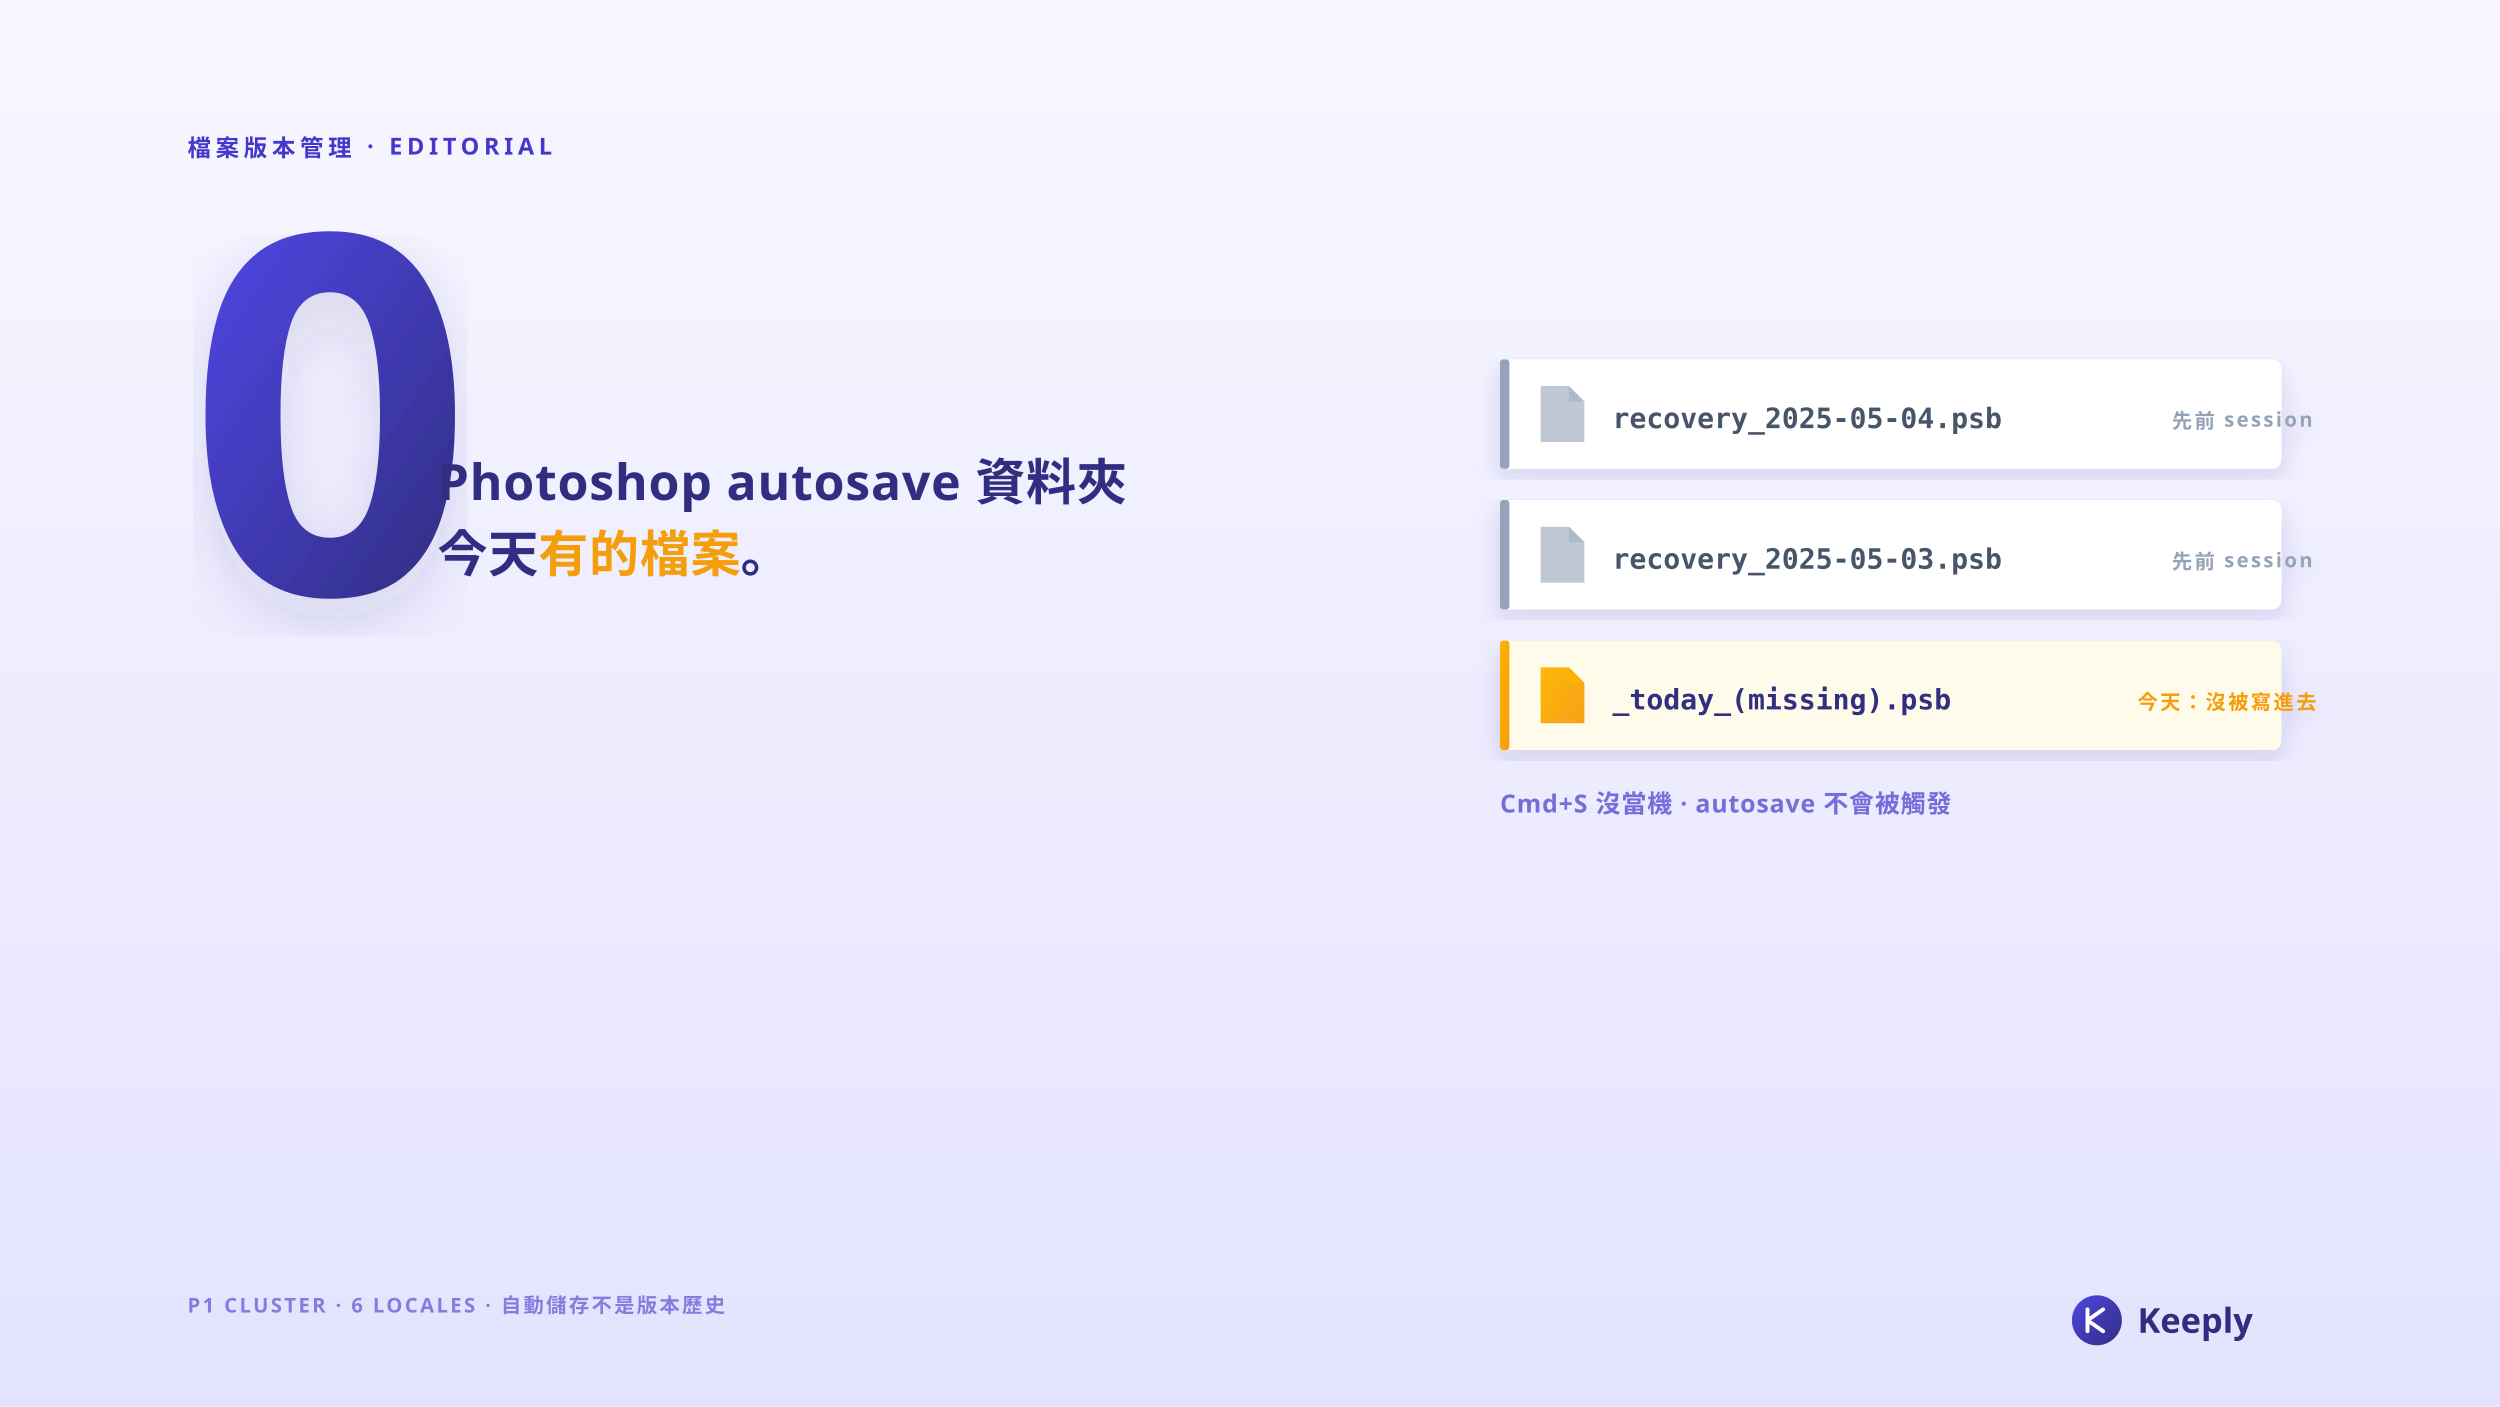
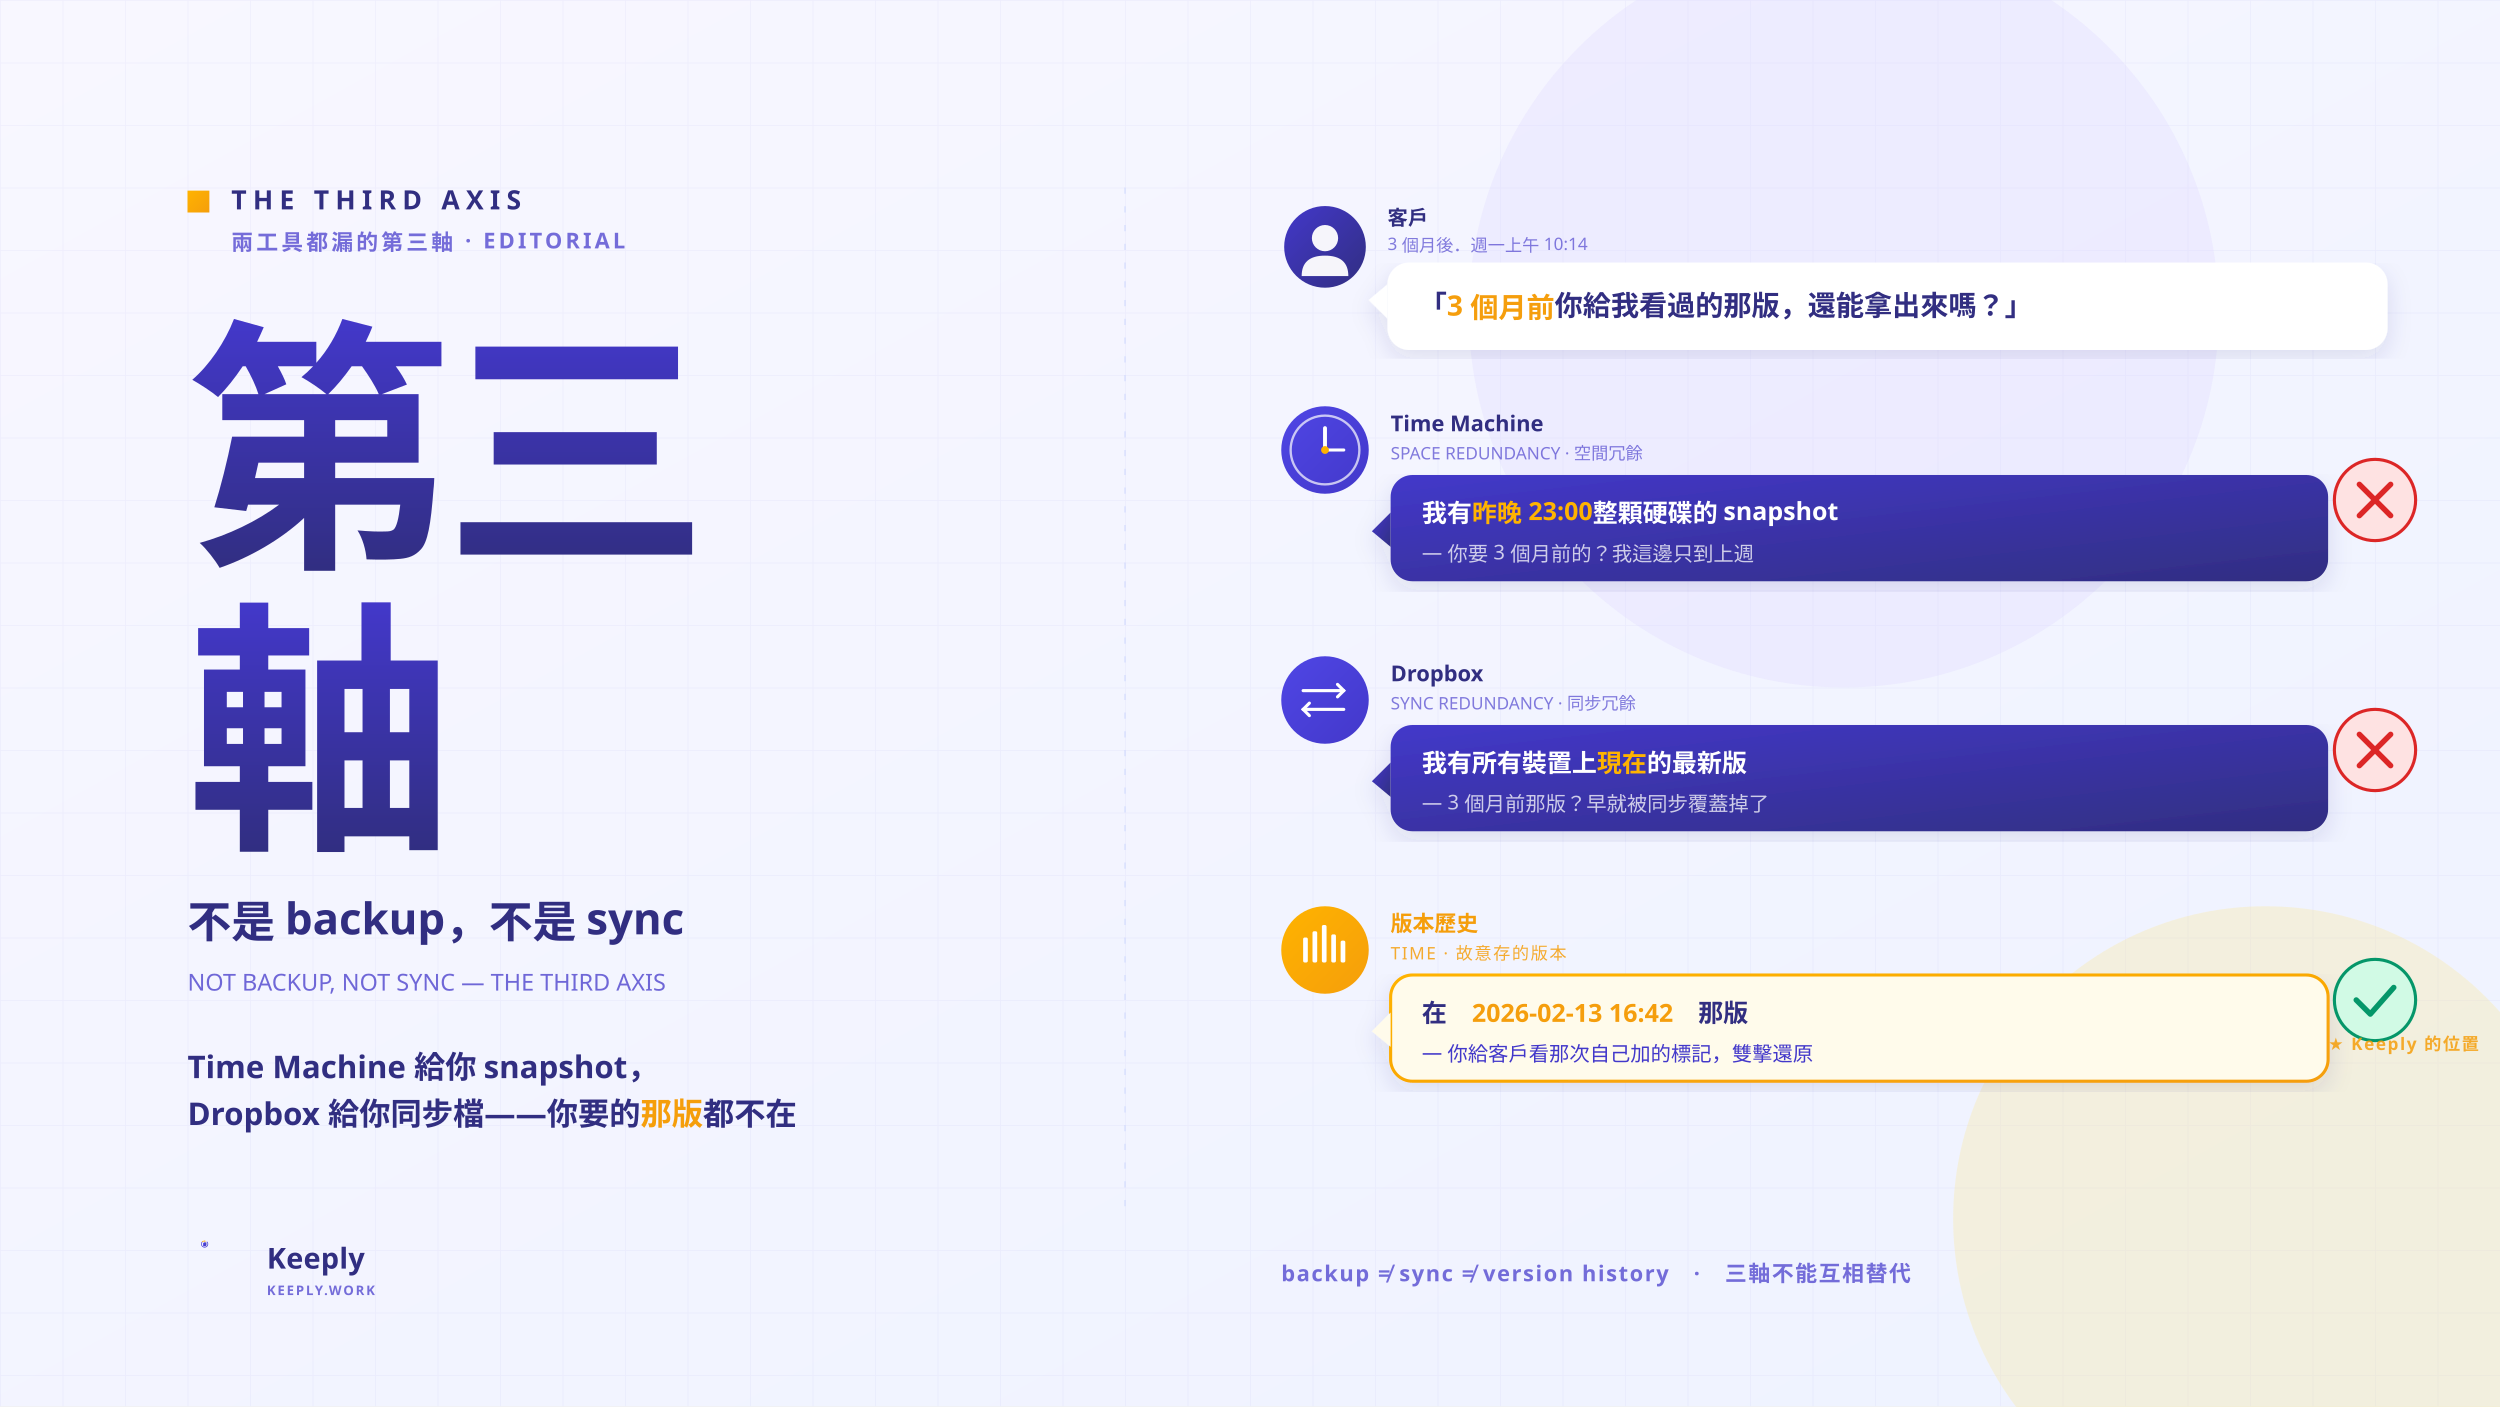
<svg xmlns="http://www.w3.org/2000/svg" viewBox="0 0 1600 900" fill="none" font-family="'Noto Sans TC','PingFang TC','Microsoft JhengHei',system-ui,sans-serif">
  <defs>
    <linearGradient id="grad-indigo" x1="0" y1="0" x2="1" y2="1">
      <stop offset="0" stop-color="#4F46E5" />
+       <stop offset="1" stop-color="#4338CA" />
+     </linearGradient>
+     <linearGradient id="grad-indigo-deep" x1="0" y1="0" x2="1" y2="1">
+       <stop offset="0" stop-color="#4338CA" />
      <stop offset="1" stop-color="#312E81" />
    </linearGradient>
    <linearGradient id="grad-amber" x1="0" y1="0" x2="1" y2="1">
      <stop offset="0" stop-color="#FFB300" />
      <stop offset="1" stop-color="#F59E0B" />
    </linearGradient>
-     <linearGradient id="grad-paper" x1="0" y1="0" x2="0" y2="1">
+     <linearGradient id="grad-paper" x1="0" y1="0" x2="1" y2="1">
      <stop offset="0" stop-color="#F8F7FF" />
-       <stop offset="1" stop-color="#E4E3FF" />
+       <stop offset="1" stop-color="#EEF2FF" />
    </linearGradient>
-     <symbol id="doc-icon-amber" viewBox="0 0 32 36">
-       <path d="M2 0 L20 0 L30 10 L30 36 L2 36 Z" fill="url(#grad-amber)" opacity="0.95" />
-       <path d="M20 0 L30 10 L20 10 Z" fill="#FFB300" opacity="0.7" />
-     </symbol>
-     <symbol id="doc-icon-gray" viewBox="0 0 32 36">
-       <path d="M2 0 L20 0 L30 10 L30 36 L2 36 Z" fill="#94A3B8" opacity="0.6" />
-       <path d="M20 0 L30 10 L20 10 Z" fill="#94A3B8" opacity="0.4" />
-     </symbol>
-     <symbol id="keeply-lockup" viewBox="0 0 200 50">
-       <circle cx="22" cy="25" r="16" fill="url(#grad-indigo)" />
-       <path d="M16 18 L16 32 M16 25 L26 18 M16 25 L26 32" stroke="white" stroke-width="2.5" fill="none" stroke-linecap="round" />
-       <text x="48" y="33" font-size="22" font-weight="800" fill="#312E81">Keeply</text>
-     </symbol>
+     <linearGradient id="grad-number" x1="0" y1="0" x2="0" y2="1">
+       <stop offset="0" stop-color="#4338CA" />
+       <stop offset="1" stop-color="#312E81" />
+     </linearGradient>
+     <pattern id="pat-grid" x="0" y="0" width="40" height="40" patternUnits="userSpaceOnUse">
+       <path d="M 40 0 L 0 0 0 40" fill="none" stroke="#4338CA" stroke-width="1" opacity="0.05" />
+     </pattern>
    <filter id="soft-shadow" x="-10%" y="-10%" width="120%" height="120%">
-       <feDropShadow dx="0" dy="6" stdDeviation="8" flood-color="#312E81" flood-opacity="0.15" />
-     </filter>
-     <filter id="hero-shadow" x="-5%" y="-5%" width="110%" height="115%">
-       <feDropShadow dx="0" dy="14" stdDeviation="20" flood-color="#312E81" flood-opacity="0.15" />
+       <feDropShadow dx="0" dy="6" stdDeviation="8" flood-color="#312E81" flood-opacity="0.12" />
    </filter>
  </defs>
+   <symbol id="keeply-mark" viewBox="0 0 512 512">
+     <path d="M396 129C429 159 448 200 448 255C448 363 360 451 252 451C145 451 58 368 56 263C55 206 75 158 111 123" stroke="url(#grad-indigo)" stroke-width="44" stroke-linecap="round" fill="none" />
+     <path d="M111 123C145 91 190 72 239 72C253 72 265 73 278 76" stroke="url(#grad-amber)" stroke-width="44" stroke-linecap="round" fill="none" />
+     <path d="M236 54L313 79L254 134L236 54Z" fill="url(#grad-amber)" />
+     <rect x="220" y="150" width="152" height="206" rx="32" fill="url(#grad-indigo-deep)" opacity="0.48" />
+     <rect x="192" y="167" width="152" height="206" rx="32" fill="url(#grad-indigo-deep)" opacity="0.72" />
+     <rect x="164" y="184" width="152" height="206" rx="32" fill="url(#grad-indigo)" />
+   </symbol>
+   <symbol id="keeply-lockup" viewBox="0 0 260 64">
+     <g transform="translate(0,4) scale(0.11)">
+       <use href="#keeply-mark" />
+     </g>
+     <text x="66" y="28" font-size="24" font-weight="800" fill="#312E81" font-family="system-ui,sans-serif" letter-spacing="0.2">Keeply</text>
+     <text x="66" y="50" font-size="11" font-weight="600" fill="#4338CA" opacity="0.72" font-family="system-ui,sans-serif" letter-spacing="1.5">KEEPLY.WORK</text>
+   </symbol>
+   <symbol id="avatar-client" viewBox="0 0 60 60">
+     <circle cx="30" cy="30" r="28" fill="url(#grad-indigo-deep)" />
+     <circle cx="30" cy="24" r="9" fill="#ffffff" opacity="0.95" />
+     <path d="M14 50 Q14 36 30 36 Q46 36 46 50 Z" fill="#ffffff" opacity="0.95" />
+   </symbol>
  <rect width="1600" height="900" fill="url(#grad-paper)" />
-   <g transform="translate(120, 100)">
-     <text x="0" y="0" font-size="15" font-weight="700" fill="#4338CA" letter-spacing="3">檔案版本管理 · EDITORIAL</text>
+   <rect width="1600" height="900" fill="url(#pat-grid)" />
+   <circle cx="1450" cy="780" r="200" fill="#FDE68A" opacity="0.28" />
+   <circle cx="1180" cy="200" r="240" fill="#DDD6FE" opacity="0.30" />
+   <line x1="720" y1="120" x2="720" y2="780" stroke="#C7D2FE" stroke-width="1" opacity="0.55" stroke-dasharray="4 8" />
+   <g transform="translate(120, 120)">
+     <rect x="0" y="2" width="14" height="14" fill="url(#grad-amber)" />
+     <text x="28" y="14" font-size="17" font-weight="800" fill="#312E81" letter-spacing="4">THE THIRD AXIS</text>
+     <text x="28" y="40" font-size="14" font-weight="600" fill="#4338CA" opacity="0.72" letter-spacing="2">兩工具都漏的第三軸 · EDITORIAL</text>
  </g>
-   <g transform="translate(120, 380)" filter="url(#hero-shadow)">
-     <text x="0" y="0" font-size="320" font-weight="900" fill="url(#grad-indigo)" letter-spacing="-12">0</text>
+   <g transform="translate(120, 230)">
+     <text x="0" y="120" font-size="170" font-weight="900" fill="url(#grad-number)" letter-spacing="-6">第三</text>
+     <text x="0" y="300" font-size="170" font-weight="900" fill="url(#grad-number)" letter-spacing="-6">軸</text>
+     <path d="M0 330 L420 330" stroke="url(#grad-amber)" stroke-width="6" stroke-linecap="round" />
  </g>
-   <g transform="translate(280, 320)">
-     <text x="0" y="0" font-size="32" font-weight="800" fill="#312E81" letter-spacing="0.5">Photoshop autosave 資料夾</text>
-     <text x="0" y="46" font-size="32" font-weight="800" fill="#312E81" letter-spacing="0.5">今天<tspan fill="#F59E0B">有的檔案</tspan>。</text>
+   <g transform="translate(120, 600)">
+     <text x="0" y="0" font-size="28" font-weight="800" fill="#312E81">不是 backup，不是 sync</text>
+     <text x="0" y="34" font-size="15" font-weight="500" fill="#4338CA" opacity="0.75">NOT BACKUP, NOT SYNC — THE THIRD AXIS</text>
  </g>
-   <g transform="translate(960, 230)">
-     <g transform="translate(0, 0)" filter="url(#soft-shadow)">
-       <rect width="500" height="70" fill="#FFFFFF" rx="6" />
-       <rect x="0" y="0" width="6" height="70" fill="#94A3B8" rx="2" />
-       <use href="#doc-icon-gray" x="24" y="17" width="32" height="36" />
-       <text x="72" y="44" font-size="18" font-weight="700" fill="#475569" font-family="'JetBrains Mono','Fira Code',ui-monospace,monospace">recovery_2025-05-04.psb</text>
-       <text x="430" y="44" font-size="13" font-weight="700" fill="#94A3B8" letter-spacing="1.5">先前 session</text>
-     </g>
-     <g transform="translate(0, 90)" filter="url(#soft-shadow)">
-       <rect width="500" height="70" fill="#FFFFFF" rx="6" />
-       <rect x="0" y="0" width="6" height="70" fill="#94A3B8" rx="2" />
-       <use href="#doc-icon-gray" x="24" y="17" width="32" height="36" />
-       <text x="72" y="44" font-size="18" font-weight="700" fill="#475569" font-family="'JetBrains Mono','Fira Code',ui-monospace,monospace">recovery_2025-05-03.psb</text>
-       <text x="430" y="44" font-size="13" font-weight="700" fill="#94A3B8" letter-spacing="1.5">先前 session</text>
-     </g>
-     <g transform="translate(0, 180)" filter="url(#soft-shadow)">
-       <rect width="500" height="70" fill="#FFFBEB" rx="6" />
-       <rect x="0" y="0" width="6" height="70" fill="url(#grad-amber)" rx="2" />
-       <use href="#doc-icon-amber" x="24" y="17" width="32" height="36" />
-       <text x="72" y="44" font-size="18" font-weight="700" fill="#312E81" font-family="'JetBrains Mono','Fira Code',ui-monospace,monospace">_today_(missing).psb</text>
-       <text x="408" y="44" font-size="13" font-weight="700" fill="#F59E0B" letter-spacing="1.5">今天：沒被寫進去</text>
-     </g>
-     <g transform="translate(0, 290)">
-       <text x="0" y="0" font-size="16" font-weight="600" fill="#4338CA" opacity="0.7" letter-spacing="0.5">Cmd+S 沒當機 · autosave 不會被觸發</text>
+   <g transform="translate(120, 690)">
+     <text x="0" y="0" font-size="20" font-weight="700" fill="#312E81">Time Machine 給你 snapshot，</text>
+     <text x="0" y="30" font-size="20" font-weight="700" fill="#312E81">Dropbox 給你同步檔——你要的<tspan fill="#F59E0B">那版</tspan>都不在</text>
+   </g>
+   <use href="#keeply-lockup" x="120" y="790" width="200" height="50" />
+   <g transform="translate(820, 130)">
+     <use href="#avatar-client" x="0" y="0" width="56" height="56" />
+     <text x="68" y="14" font-size="13" font-weight="700" fill="#312E81">客戶</text>
+     <text x="68" y="30" font-size="11" font-weight="500" fill="#4338CA" opacity="0.65">3 個月後．週一上午 10:14</text>
+     <g transform="translate(68, 38)" filter="url(#soft-shadow)">
+       <rect x="0" y="0" width="640" height="56" rx="14" fill="#ffffff" />
+       <path d="M0 36 L-12 24 L0 14 Z" fill="#ffffff" />
+       <text x="20" y="34" font-size="18" font-weight="700" fill="#312E81">「<tspan fill="#F59E0B">3 個月前</tspan>你給我看過的那版，還能拿出來嗎？」</text>
    </g>
  </g>
-   <g transform="translate(1320, 820)">
-     <use href="#keeply-lockup" width="200" height="50" />
+   <g transform="translate(820, 260)">
+     <circle cx="28" cy="28" r="28" fill="url(#grad-indigo)" />
+     <circle cx="28" cy="28" r="22" fill="none" stroke="#ffffff" stroke-width="1.5" opacity="0.7" />
+     <line x1="28" y1="28" x2="28" y2="14" stroke="#ffffff" stroke-width="2.5" stroke-linecap="round" />
+     <line x1="28" y1="28" x2="40" y2="28" stroke="#ffffff" stroke-width="2" stroke-linecap="round" />
+     <circle cx="28" cy="28" r="2.5" fill="#FFB300" />
+     <text x="70" y="16" font-size="14" font-weight="800" fill="#312E81">Time Machine</text>
+     <text x="70" y="34" font-size="11" font-weight="500" fill="#4338CA" opacity="0.65">SPACE REDUNDANCY · 空間冗餘</text>
+     <g transform="translate(70, 44)" filter="url(#soft-shadow)">
+       <rect x="0" y="0" width="600" height="68" rx="14" fill="url(#grad-indigo-deep)" />
+       <path d="M0 24 L-12 36 L0 46 Z" fill="url(#grad-indigo-deep)" />
+       <text x="20" y="30" font-size="16" font-weight="700" fill="#ffffff">我有<tspan fill="#FFB300">昨晚 23:00</tspan>整顆硬碟的 snapshot</text>
+       <text x="20" y="54" font-size="13" font-weight="500" fill="#ffffff" opacity="0.75">— 你要 3 個月前的？我這邊只到上週</text>
+     </g>
+     <g transform="translate(700, 60)">
+       <circle cx="0" cy="0" r="26" fill="#FEE2E2" />
+       <circle cx="0" cy="0" r="26" fill="none" stroke="#DC2626" stroke-width="2" />
+       <path d="M-10 -10 L10 10 M10 -10 L-10 10" stroke="#DC2626" stroke-width="3.5" stroke-linecap="round" />
+     </g>
  </g>
-   <g transform="translate(120, 840)">
-     <text x="0" y="0" font-size="13" font-weight="600" fill="#4338CA" opacity="0.6" letter-spacing="1.5">P1 CLUSTER · 6 LOCALES · 自動儲存不是版本歷史</text>
+   <g transform="translate(820, 420)">
+     <circle cx="28" cy="28" r="28" fill="url(#grad-indigo)" />
+     <g stroke="#ffffff" stroke-width="2" fill="none" stroke-linecap="round">
+       <path d="M14 22 L40 22" />
+       <path d="M36 18 L40 22 L36 26" />
+       <path d="M40 34 L14 34" />
+       <path d="M18 30 L14 34 L18 38" />
+     </g>
+     <text x="70" y="16" font-size="14" font-weight="800" fill="#312E81">Dropbox</text>
+     <text x="70" y="34" font-size="11" font-weight="500" fill="#4338CA" opacity="0.65">SYNC REDUNDANCY · 同步冗餘</text>
+     <g transform="translate(70, 44)" filter="url(#soft-shadow)">
+       <rect x="0" y="0" width="600" height="68" rx="14" fill="url(#grad-indigo-deep)" />
+       <path d="M0 24 L-12 36 L0 46 Z" fill="url(#grad-indigo-deep)" />
+       <text x="20" y="30" font-size="16" font-weight="700" fill="#ffffff">我有所有裝置上<tspan fill="#FFB300">現在</tspan>的最新版</text>
+       <text x="20" y="54" font-size="13" font-weight="500" fill="#ffffff" opacity="0.75">— 3 個月前那版？早就被同步覆蓋掉了</text>
+     </g>
+     <g transform="translate(700, 60)">
+       <circle cx="0" cy="0" r="26" fill="#FEE2E2" />
+       <circle cx="0" cy="0" r="26" fill="none" stroke="#DC2626" stroke-width="2" />
+       <path d="M-10 -10 L10 10 M10 -10 L-10 10" stroke="#DC2626" stroke-width="3.5" stroke-linecap="round" />
+     </g>
+   </g>
+   <g transform="translate(820, 580)">
+     <circle cx="28" cy="28" r="28" fill="url(#grad-amber)" />
+     <g fill="#ffffff">
+       <rect x="14" y="20" width="3" height="16" rx="1" />
+       <rect x="20" y="16" width="3" height="20" rx="1" />
+       <rect x="26" y="12" width="3" height="24" rx="1" />
+       <rect x="32" y="18" width="3" height="18" rx="1" />
+       <rect x="38" y="22" width="3" height="14" rx="1" />
+     </g>
+     <text x="70" y="16" font-size="14" font-weight="800" fill="#F59E0B">版本歷史</text>
+     <text x="70" y="34" font-size="11" font-weight="500" fill="#F59E0B" opacity="0.85" letter-spacing="1">TIME · 故意存的版本</text>
+     <g transform="translate(70, 44)" filter="url(#soft-shadow)">
+       <rect x="0" y="0" width="600" height="68" rx="14" fill="#FFFBEB" stroke="url(#grad-amber)" stroke-width="2" />
+       <path d="M0 24 L-12 36 L0 46 Z" fill="#FFFBEB" />
+       <text x="20" y="30" font-size="16" font-weight="700" fill="#312E81">在　<tspan fill="#F59E0B" font-weight="800">2026-02-13 16:42</tspan>　那版</text>
+       <text x="20" y="54" font-size="13" font-weight="500" fill="#4338CA">— 你給客戶看那次自己加的標記，雙擊還原</text>
+     </g>
+     <g transform="translate(700, 60)">
+       <circle cx="0" cy="0" r="26" fill="#D1FAE5" />
+       <circle cx="0" cy="0" r="26" fill="none" stroke="#059669" stroke-width="2" />
+       <path d="M-12 0 L-3 9 L12 -8" stroke="#059669" stroke-width="3.5" fill="none" stroke-linecap="round" stroke-linejoin="round" />
+     </g>
+     <g transform="translate(670, 92)">
+       <text x="0" y="0" font-size="11" font-weight="700" fill="#F59E0B" opacity="0.85" letter-spacing="1">★ Keeply 的位置</text>
+     </g>
+   </g>
+   <g transform="translate(820, 820)">
+     <text x="0" y="0" font-size="14" font-weight="600" fill="#4338CA" opacity="0.72" letter-spacing="1">backup ≠ sync ≠ version history　·　三軸不能互相替代</text>
  </g>
</svg>
